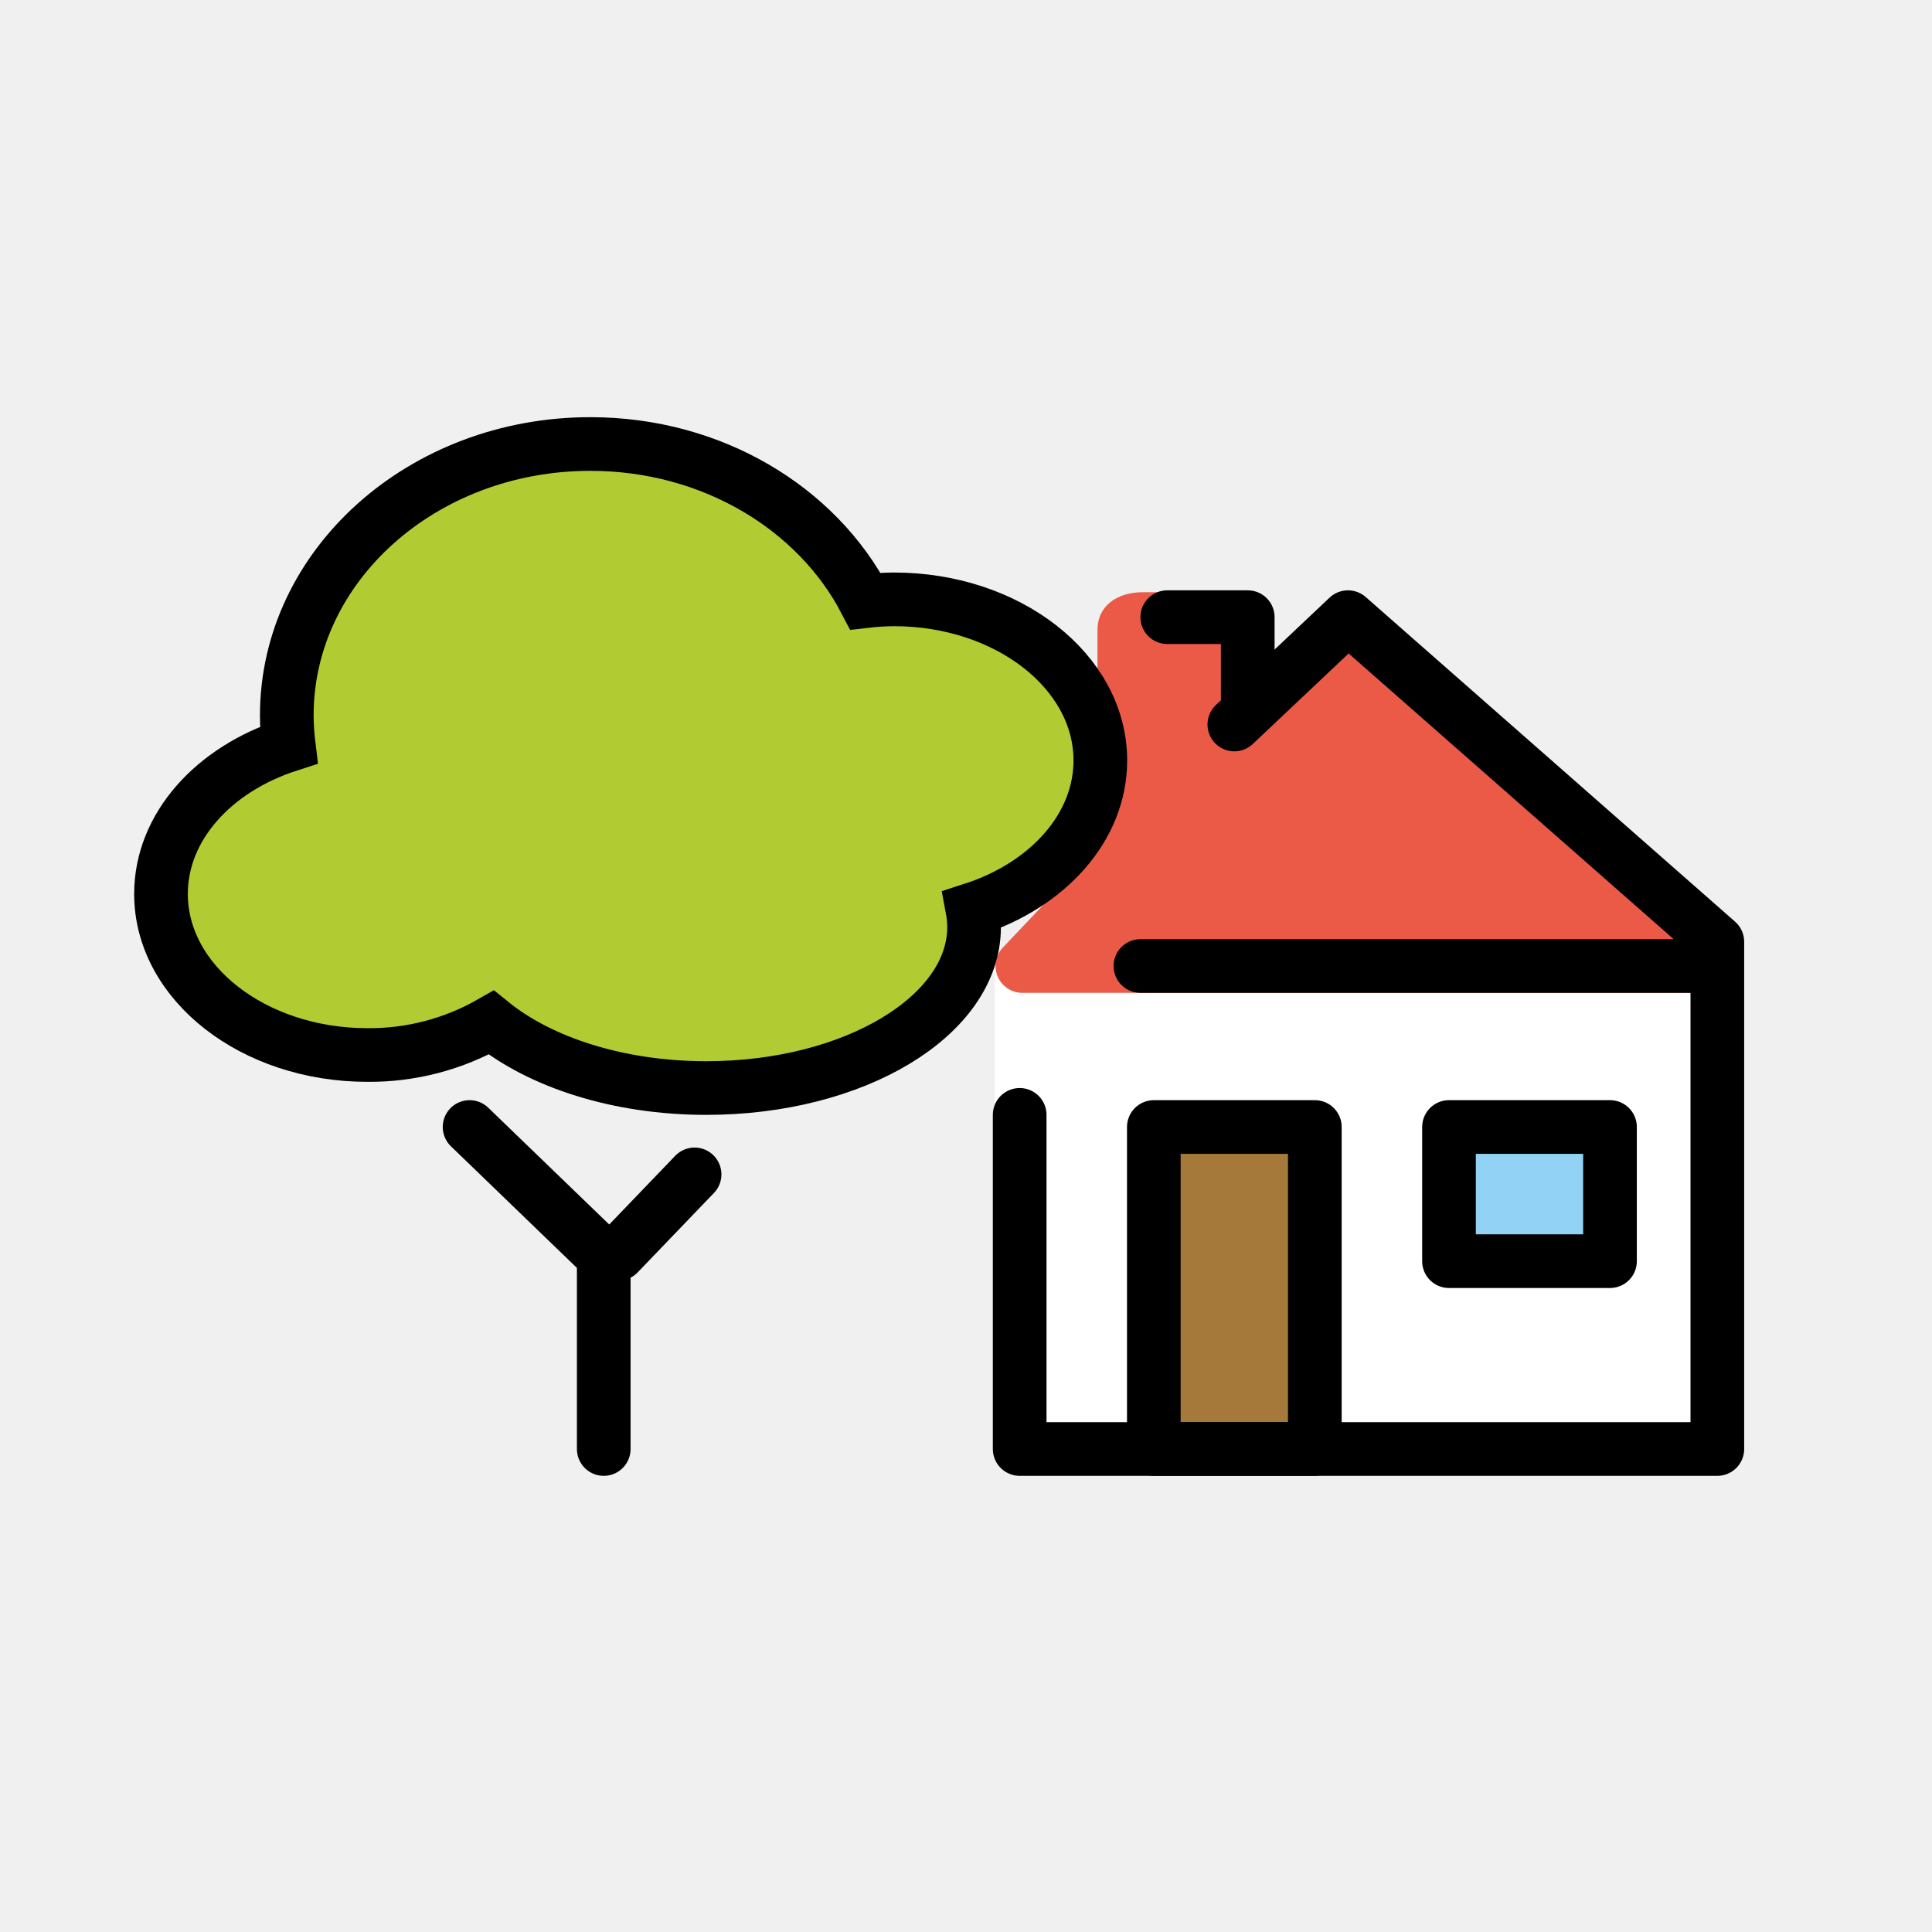
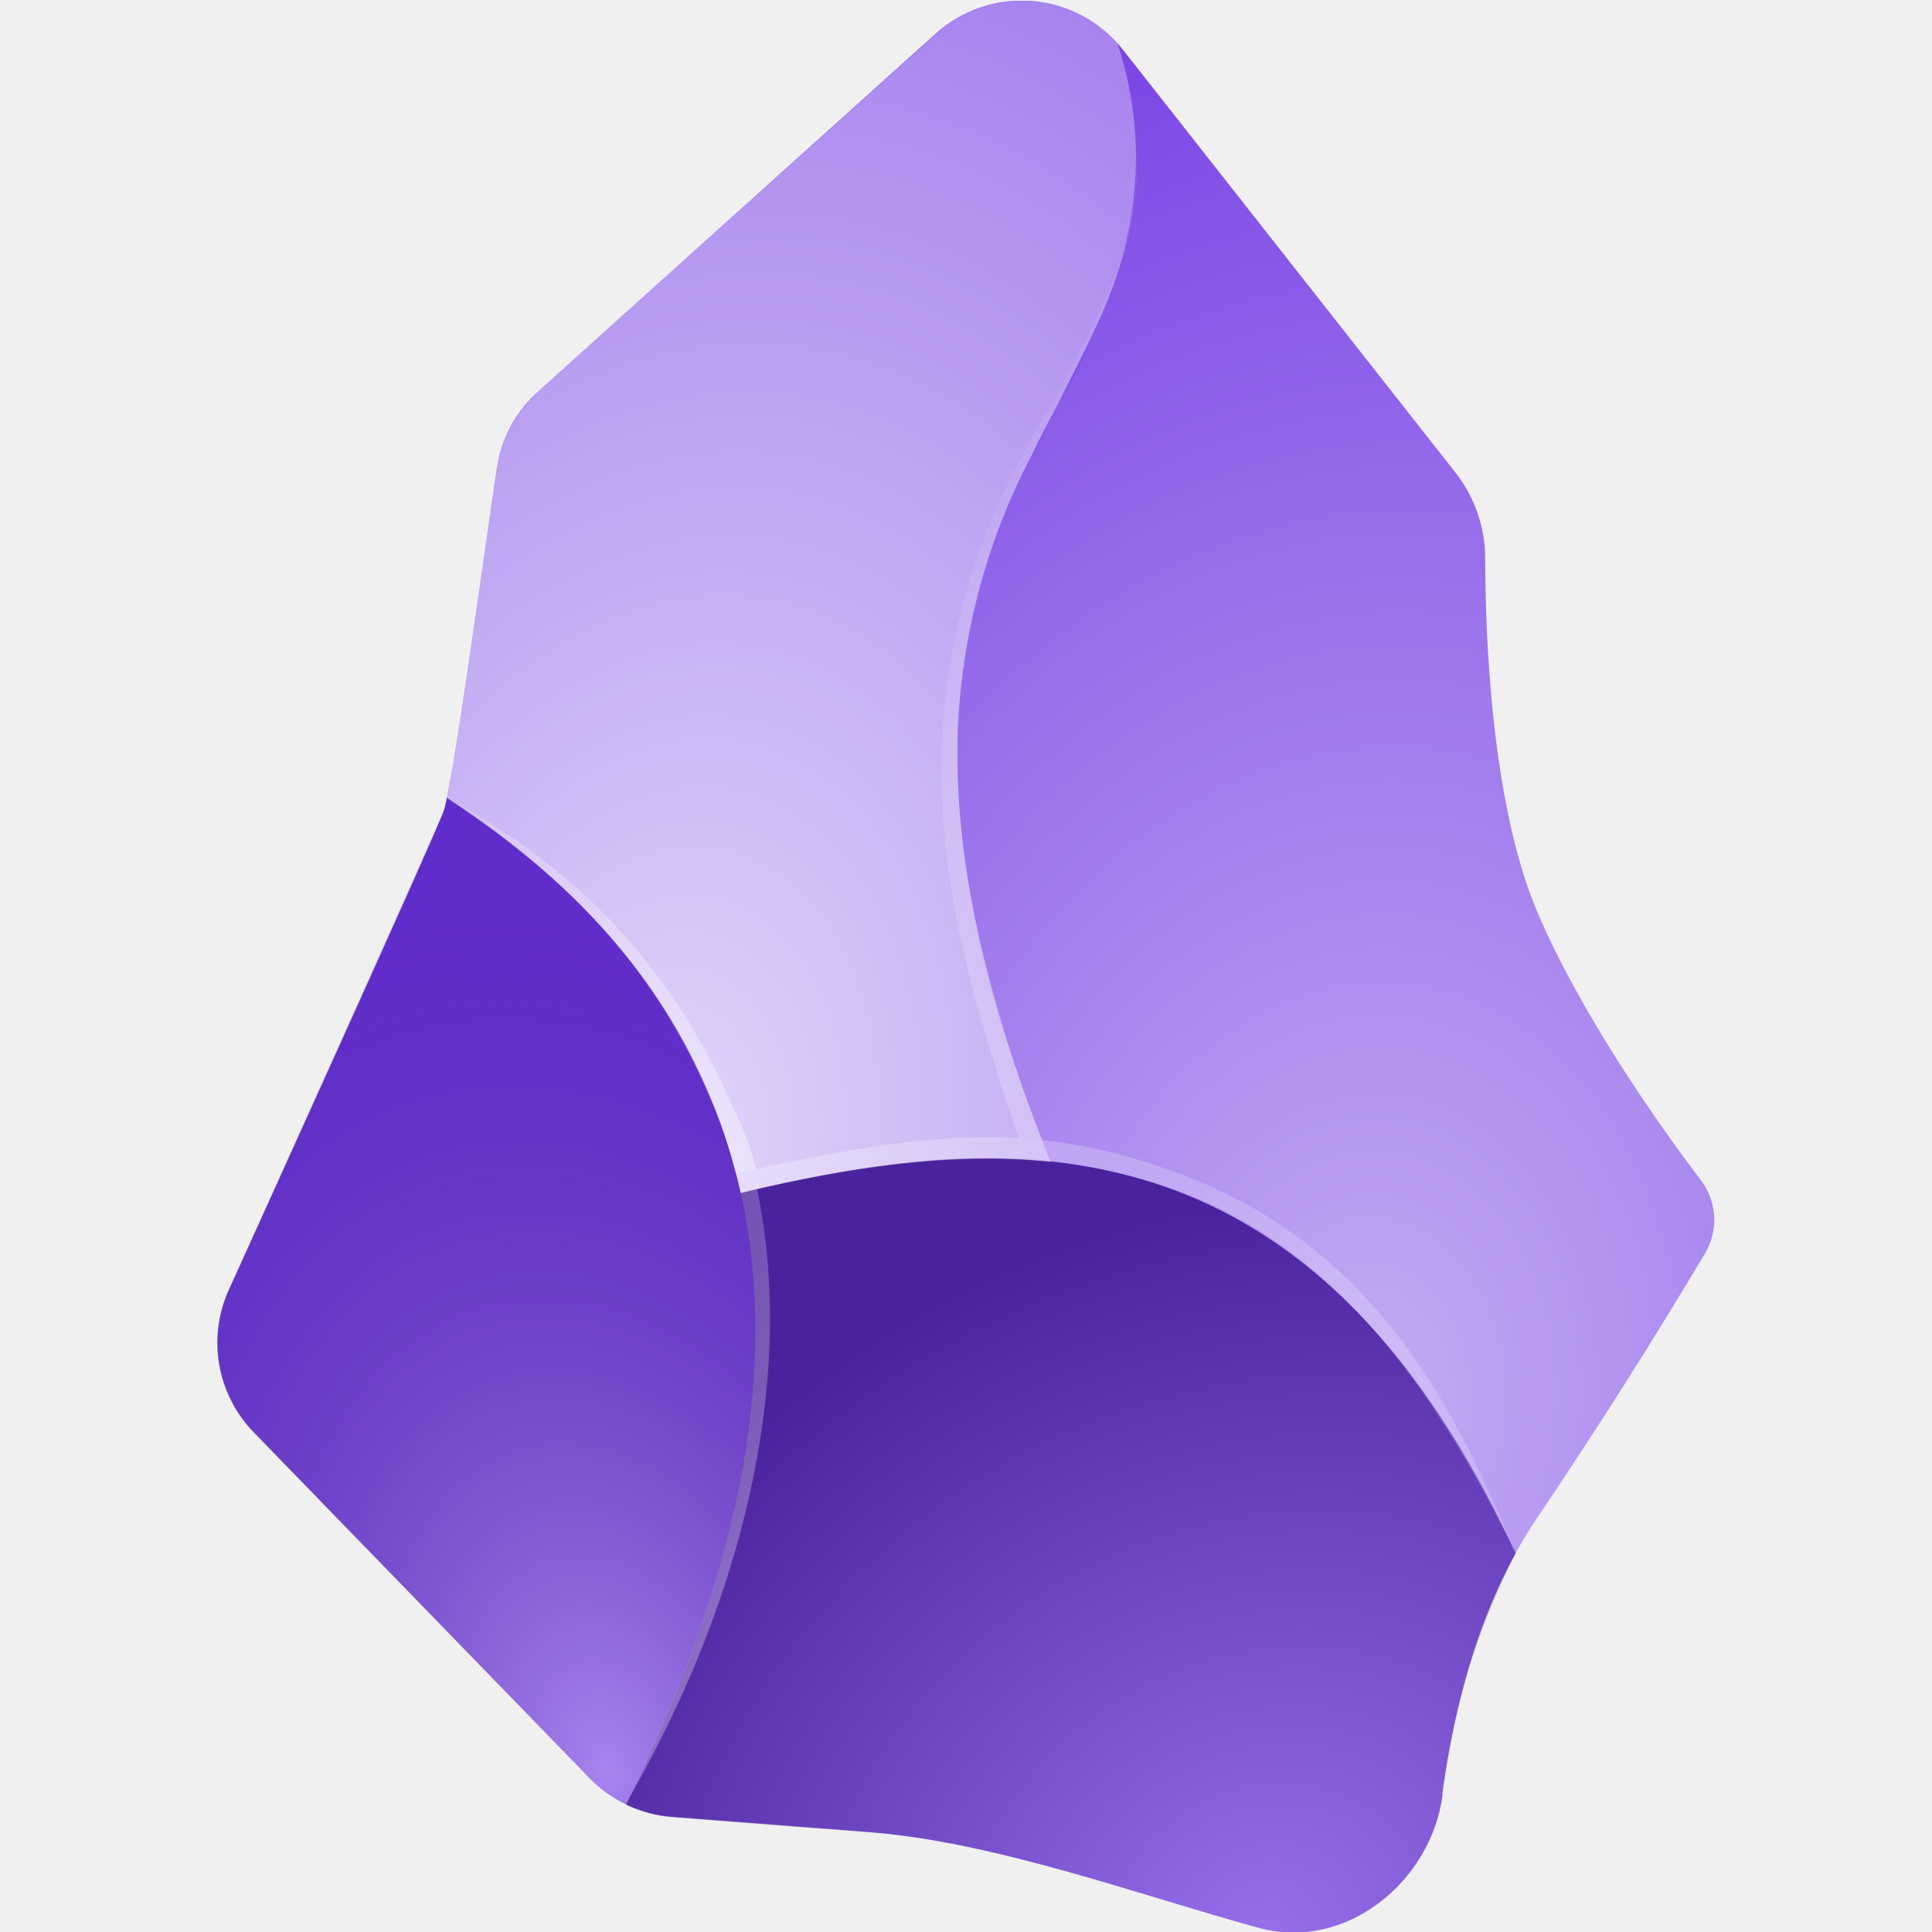
- <svg xmlns="http://www.w3.org/2000/svg" id="emoji" viewBox="0 0 72 72" version="1.1">
-   <g id="color">
-     <rect x="37.075" y="36.053" width="26.884" height="18.114" fill="#FFFFFF" />
-     <polygon fill="#EA5A47" stroke="#EA5A47" stroke-linecap="round" stroke-linejoin="round" stroke-miterlimit="10" stroke-width="2" points="50.235,23.2 38.1,36 63.5,36" />
-     <path fill="#EA5A47" d="M47.3,26l-6.4,6.059v-8.573c0-0.931,0.755-1.416,1.686-1.416h3.028 c0.931,0,1.686,0.485,1.686,1.416C47.3,23.486,47.3,26,47.3,26z" />
-     <rect x="43" y="42" width="6" height="12" fill="#A57939" />
-     <rect x="54" y="42" width="6" height="5" fill="#92D3F5" />
-     <path fill="#B1CC33" d="M41.006,28.339c0-3.312-3.445-6.003-7.694-6.003c-0.355,0.003-0.71,0.025-1.062,0.066 c-1.8-3.455-5.707-5.855-10.25-5.855c-6.248,0-11.312,4.529-11.312,10.114c0.001,0.369,0.025,0.738,0.07,1.104 C7.966,28.666,6,30.81,6,33.314c0,3.312,3.445,6.003,7.694,6.003c1.615,0.014,3.206-0.402,4.614-1.207 c1.818,1.477,4.726,2.438,8.015,2.438c5.511,0,9.978-2.688,9.978-6.003c-0.001-0.219-0.021-0.438-0.061-0.653 C39.036,32.99,41.006,30.845,41.006,28.339z" />
-   </g>
-   <g id="hair" />
-   <g id="skin" />
-   <g id="skin-shadow" />
-   <g id="line">
-     <polyline fill="none" stroke="#000000" stroke-linecap="round" stroke-linejoin="round" stroke-miterlimit="10" stroke-width="2" points="46,27 50.235,23 64,35.098 64,54 38,54 38,41.548" />
-     <rect x="43" y="42" width="6" height="12" fill="none" stroke="#000000" stroke-linecap="round" stroke-linejoin="round" stroke-miterlimit="10" stroke-width="2" />
-     <rect x="54" y="42" width="6" height="5" fill="none" stroke="#000000" stroke-linecap="round" stroke-linejoin="round" stroke-miterlimit="10" stroke-width="2" />
-     <polyline fill="none" stroke="#000000" stroke-linecap="round" stroke-linejoin="round" stroke-miterlimit="10" stroke-width="2" points="43.5,23 46.5,23 46.5,26" />
-     <path fill="none" stroke="#000000" stroke-miterlimit="10" stroke-width="2" d="M31.245,39.34" />
-     <polyline fill="none" stroke="#000000" stroke-linecap="round" stroke-linejoin="round" stroke-width="2" points="22.5,54 22.5,46.827 17.5,42" />
-     <line x1="23.041" x2="25.885" y1="46.727" y2="43.766" fill="none" stroke="#000000" stroke-linecap="round" stroke-linejoin="round" stroke-width="2" />
-     <path fill="none" stroke="#000000" stroke-linecap="round" stroke-miterlimit="10" stroke-width="2" d="M41.006,28.339 c0-3.312-3.445-6.003-7.694-6.003c-0.355,0.003-0.71,0.025-1.062,0.066c-1.8-3.455-5.707-5.855-10.25-5.855 c-6.248,0-11.312,4.529-11.312,10.114c0.001,0.369,0.025,0.738,0.07,1.104C7.966,28.666,6,30.81,6,33.314 c0,3.312,3.445,6.003,7.694,6.003c1.615,0.014,3.206-0.402,4.614-1.207c1.818,1.477,4.726,2.438,8.015,2.438 c5.511,0,9.978-2.688,9.978-6.003c-0.001-0.219-0.021-0.438-0.061-0.653 C39.036,32.99,41.006,30.845,41.006,28.339z" />
-     <line x1="63.5" x2="42.5" y1="36" y2="36" fill="none" stroke="#000000" stroke-linecap="round" stroke-linejoin="round" stroke-miterlimit="10" stroke-width="2" />
+ <svg xmlns="http://www.w3.org/2000/svg" fill="none" height="100%" width="100%" viewBox="0 0 512 512">
+   <radialGradient id="logo-bottom-left" cx="0" cy="0" gradientTransform="matrix(-59 -225 150 -39 161.4 470)" gradientUnits="userSpaceOnUse" r="1">
+     <stop offset="0" stop-color="#fff" stop-opacity=".4" />
+     <stop offset="1" stop-opacity=".1" />
+   </radialGradient>
+   <radialGradient id="logo-top-right" cx="0" cy="0" gradientTransform="matrix(50 -379 280 37 360 374.2)" gradientUnits="userSpaceOnUse" r="1">
+     <stop offset="0" stop-color="#fff" stop-opacity=".6" />
+     <stop offset="1" stop-color="#fff" stop-opacity=".1" />
+   </radialGradient>
+   <radialGradient id="logo-top-left" cx="0" cy="0" gradientTransform="matrix(69 -319 218 47 175.4 307)" gradientUnits="userSpaceOnUse" r="1">
+     <stop offset="0" stop-color="#fff" stop-opacity=".8" />
+     <stop offset="1" stop-color="#fff" stop-opacity=".4" />
+   </radialGradient>
+   <radialGradient id="logo-bottom-right" cx="0" cy="0" gradientTransform="matrix(-96 -163 187 -111 335.3 512.2)" gradientUnits="userSpaceOnUse" r="1">
+     <stop offset="0" stop-color="#fff" stop-opacity=".3" />
+     <stop offset="1" stop-opacity=".3" />
+   </radialGradient>
+   <radialGradient id="logo-top-edge" cx="0" cy="0" gradientTransform="matrix(-36 166 -112 -24 310 128.2)" gradientUnits="userSpaceOnUse" r="1">
+     <stop offset="0" stop-color="#fff" stop-opacity="0" />
+     <stop offset="1" stop-color="#fff" stop-opacity=".2" />
+   </radialGradient>
+   <radialGradient id="logo-left-edge" cx="0" cy="0" gradientTransform="matrix(88 89 -190 187 111 220.2)" gradientUnits="userSpaceOnUse" r="1">
+     <stop offset="0" stop-color="#fff" stop-opacity=".2" />
+     <stop offset="1" stop-color="#fff" stop-opacity=".4" />
+   </radialGradient>
+   <radialGradient id="logo-bottom-edge" cx="0" cy="0" gradientTransform="matrix(9 130 -276 20 215 284)" gradientUnits="userSpaceOnUse" r="1">
+     <stop offset="0" stop-color="#fff" stop-opacity=".2" />
+     <stop offset="1" stop-color="#fff" stop-opacity=".3" />
+   </radialGradient>
+   <radialGradient id="logo-middle-edge" cx="0" cy="0" gradientTransform="matrix(-198 -104 327 -623 400 399.2)" gradientUnits="userSpaceOnUse" r="1">
+     <stop offset="0" stop-color="#fff" stop-opacity=".2" />
+     <stop offset=".5" stop-color="#fff" stop-opacity=".2" />
+     <stop offset="1" stop-color="#fff" stop-opacity=".3" />
+   </radialGradient>
+   <clipPath id="clip">
+     <path d="M.2.2h512v512H.2z" />
+   </clipPath>
+   <g clip-path="url(#clip)">
+     <path d="M382.3 475.6c-3.1 23.4-26 41.6-48.7 35.3-32.4-8.9-69.9-22.8-103.6-25.4l-51.7-4a34 34 0 0 1-22-10.2l-89-91.7a34 34 0 0 1-6.7-37.7s55-121 57.1-127.3c2-6.3 9.6-61.2 14-90.6 1.2-7.9 5-15 11-20.3L248 8.9a34.1 34.1 0 0 1 49.6 4.3L386 125.6a37 37 0 0 1 7.6 22.4c0 21.3 1.8 65 13.6 93.2 11.5 27.3 32.5 57 43.5 71.5a17.3 17.3 0 0 1 1.3 19.2 1494 1494 0 0 1-44.8 70.6c-15 22.3-21.9 49.9-25 73.1z" fill="#6c31e3" />
+     <path d="M165.9 478.3c41.4-84 40.2-144.2 22.6-187-16.2-39.6-46.3-64.5-70-80-.6 2.3-1.3 4.4-2.2 6.5L60.6 342a34 34 0 0 0 6.6 37.7l89.1 91.7a34 34 0 0 0 9.6 7z" fill="url(#logo-bottom-left)" />
+     <path d="M278.4 307.8c11.2 1.2 22.2 3.6 32.8 7.6 34 12.7 65 41.2 90.5 96.3 1.8-3.1 3.6-6.2 5.6-9.2a1536 1536 0 0 0 44.8-70.6 17 17 0 0 0-1.3-19.2c-11-14.6-32-44.2-43.5-71.5-11.8-28.2-13.5-72-13.6-93.2 0-8.1-2.6-16-7.6-22.4L297.6 13.2a34 34 0 0 0-1.5-1.7 96 96 0 0 1 2 54 198.3 198.3 0 0 1-17.6 41.3l-7.2 14.2a171 171 0 0 0-19.4 71c-1.2 29.4 4.8 66.4 24.5 115.8z" fill="url(#logo-top-right)" />
+     <path d="M278.4 307.8c-19.7-49.4-25.8-86.4-24.5-115.9a171 171 0 0 1 19.4-71c2.3-4.8 4.8-9.5 7.2-14.1 7.1-13.9 14-27 17.6-41.4a96 96 0 0 0-2-54A34.1 34.1 0 0 0 248 9l-105.4 94.8a34.1 34.1 0 0 0-10.9 20.3l-12.8 85-.5 2.3c23.8 15.5 54 40.4 70.1 80a147 147 0 0 1 7.8 24.8c28-6.8 55.7-11 82.1-8.3z" fill="url(#logo-top-left)" />
+     <path d="M333.6 511c22.7 6.2 45.6-12 48.7-35.4a187 187 0 0 1 19.4-63.9c-25.6-55-56.5-83.6-90.4-96.3-36-13.4-75.2-9-115 .7 8.9 40.4 3.6 93.3-30.4 162.2 4 1.8 8.1 3 12.5 3.3 0 0 24.4 2 53.6 4.1 29 2 72.4 17.1 101.6 25.2z" fill="url(#logo-bottom-right)" />
+     <g clip-rule="evenodd" fill-rule="evenodd">
+       <path d="M254.1 190c-1.3 29.2 2.4 62.8 22.1 112.1l-6.2-.5c-17.7-51.5-21.5-78-20.2-107.6a174.7 174.7 0 0 1 20.4-72c2.4-4.9 8-14.1 10.5-18.8 7.1-13.7 11.9-21 16-33.6 5.7-17.5 4.5-25.9 3.8-34.1 4.6 29.9-12.7 56-25.7 82.4a177.1 177.1 0 0 0-20.7 72z" fill="url(#logo-top-edge)" />
+       <path d="M194.3 293.4c2.4 5.4 4.6 9.8 6 16.5L195 311c-2.1-7.8-3.8-13.4-6.8-20-17.8-42-46.3-63.6-69.7-79.5 28.2 15.2 57.2 39 75.7 81.9z" fill="url(#logo-left-edge)" />
+       <path d="M200.6 315.1c9.8 46-1.2 104.2-33.6 160.9 27.1-56.2 40.2-110.1 29.3-160z" fill="url(#logo-bottom-edge)" />
+       <path d="M312.5 311c53.1 19.9 73.6 63.6 88.9 100-19-38.1-45.2-80.3-90.8-96-34.8-11.8-64.1-10.4-114.3 1l-1.1-5c53.2-12.1 81-13.5 117.3 0z" fill="url(#logo-middle-edge)" />
+     </g>
  </g>
</svg>
